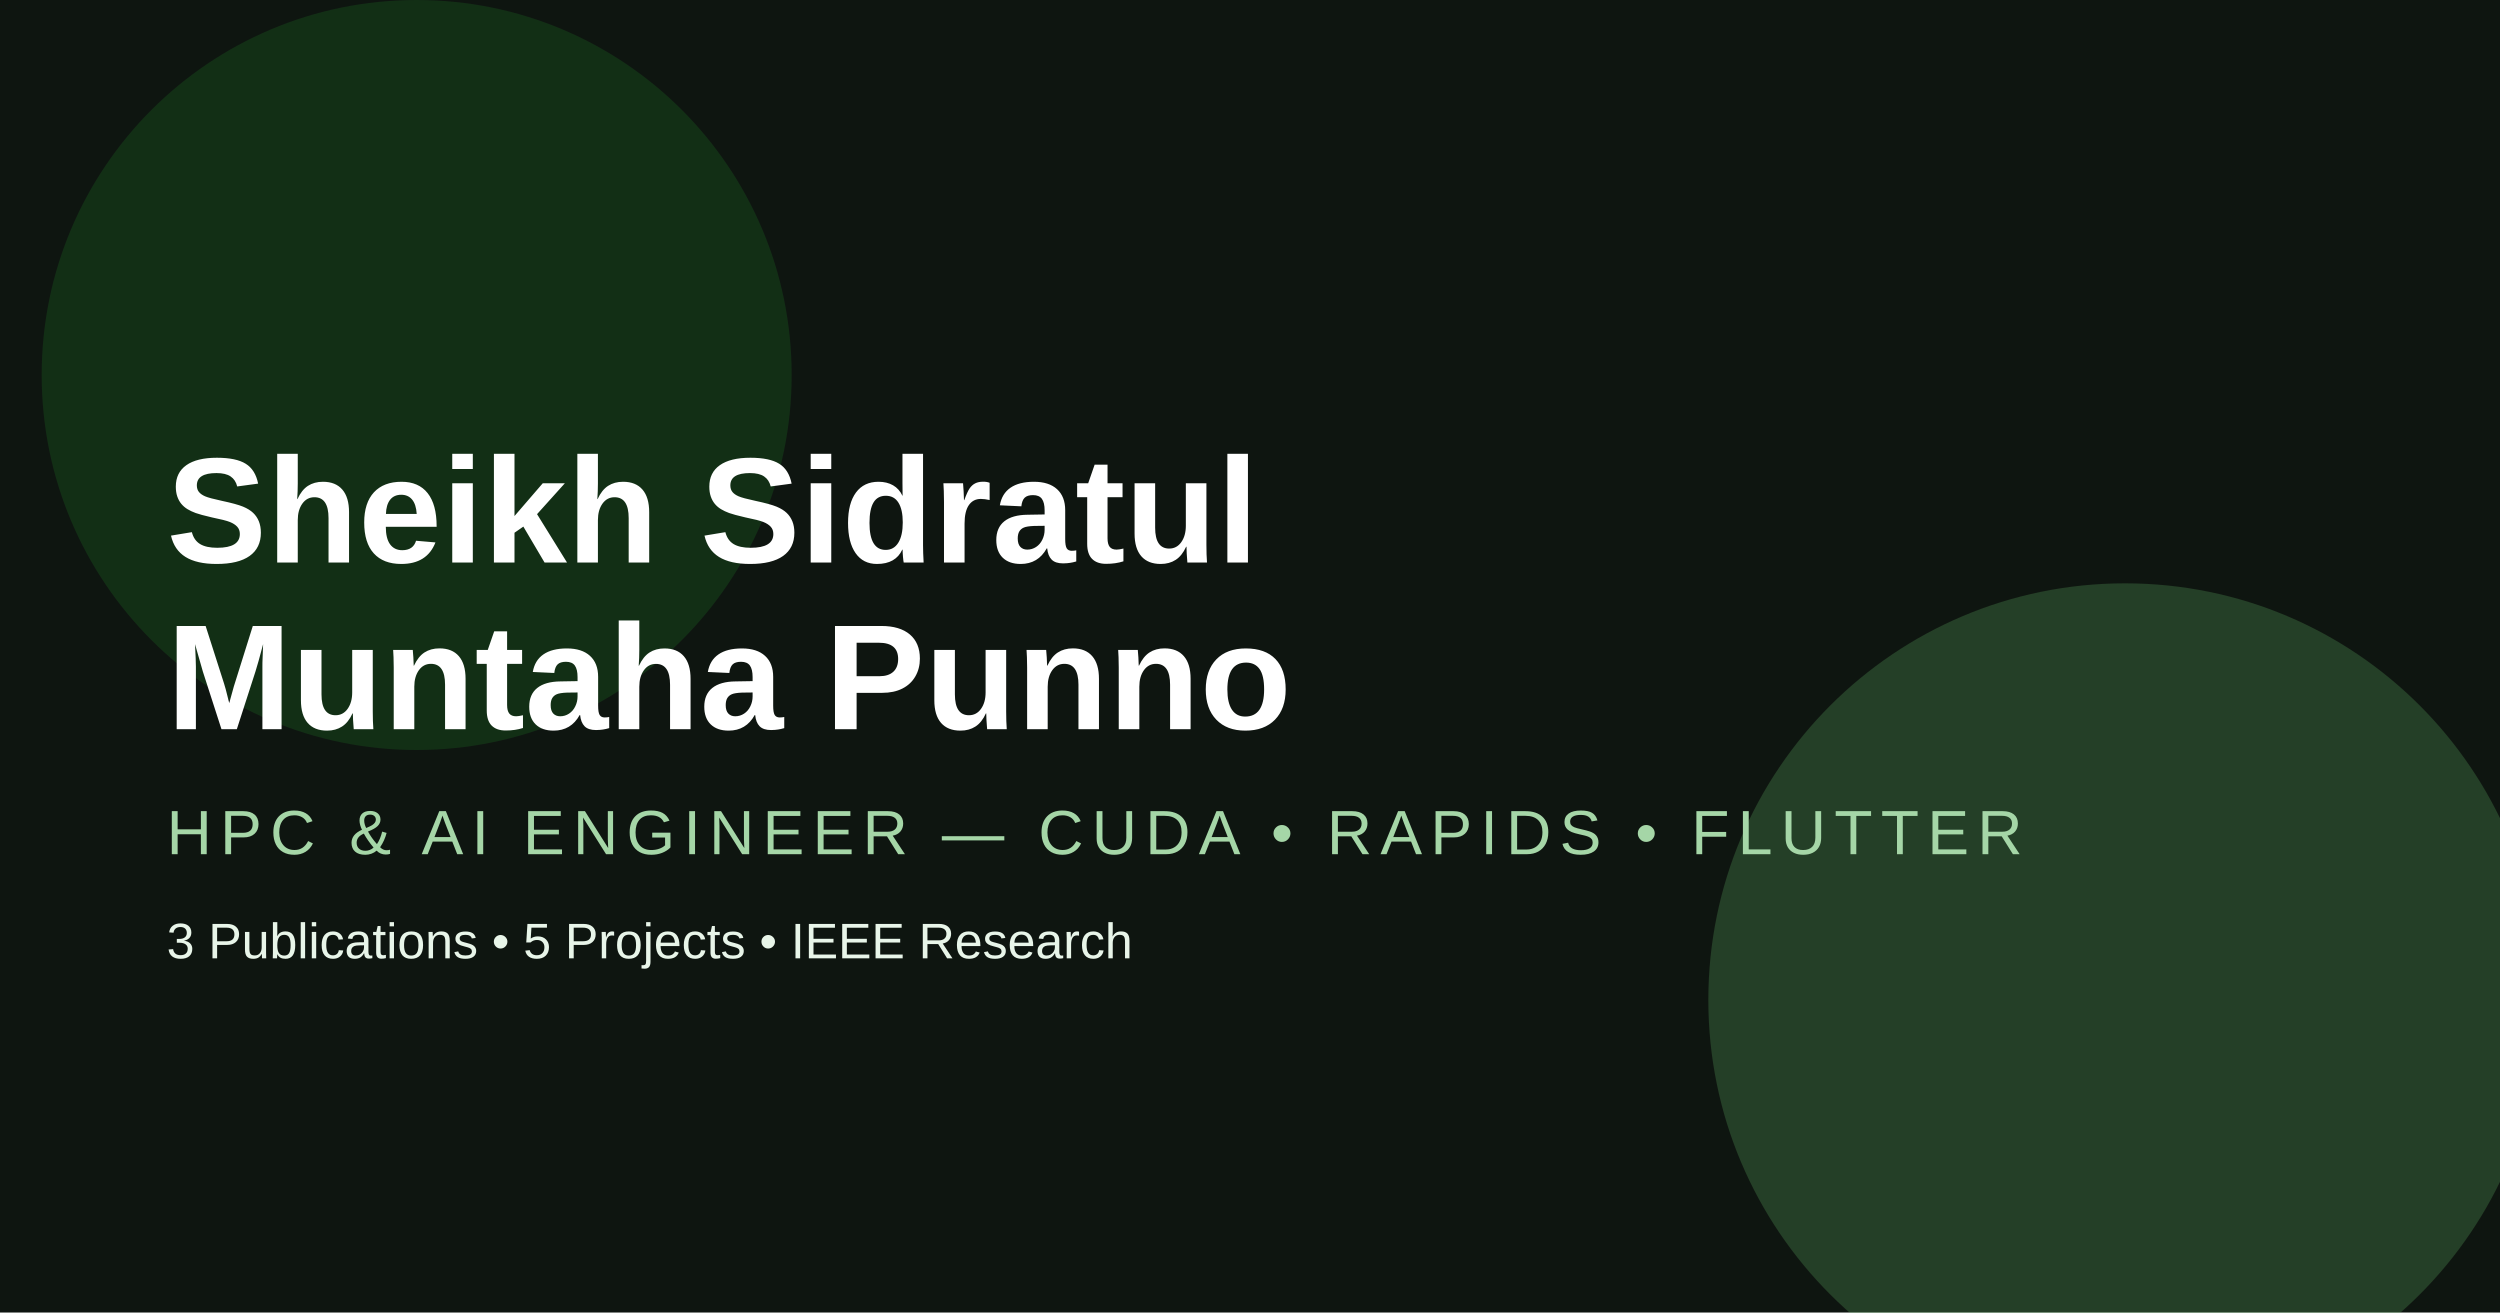
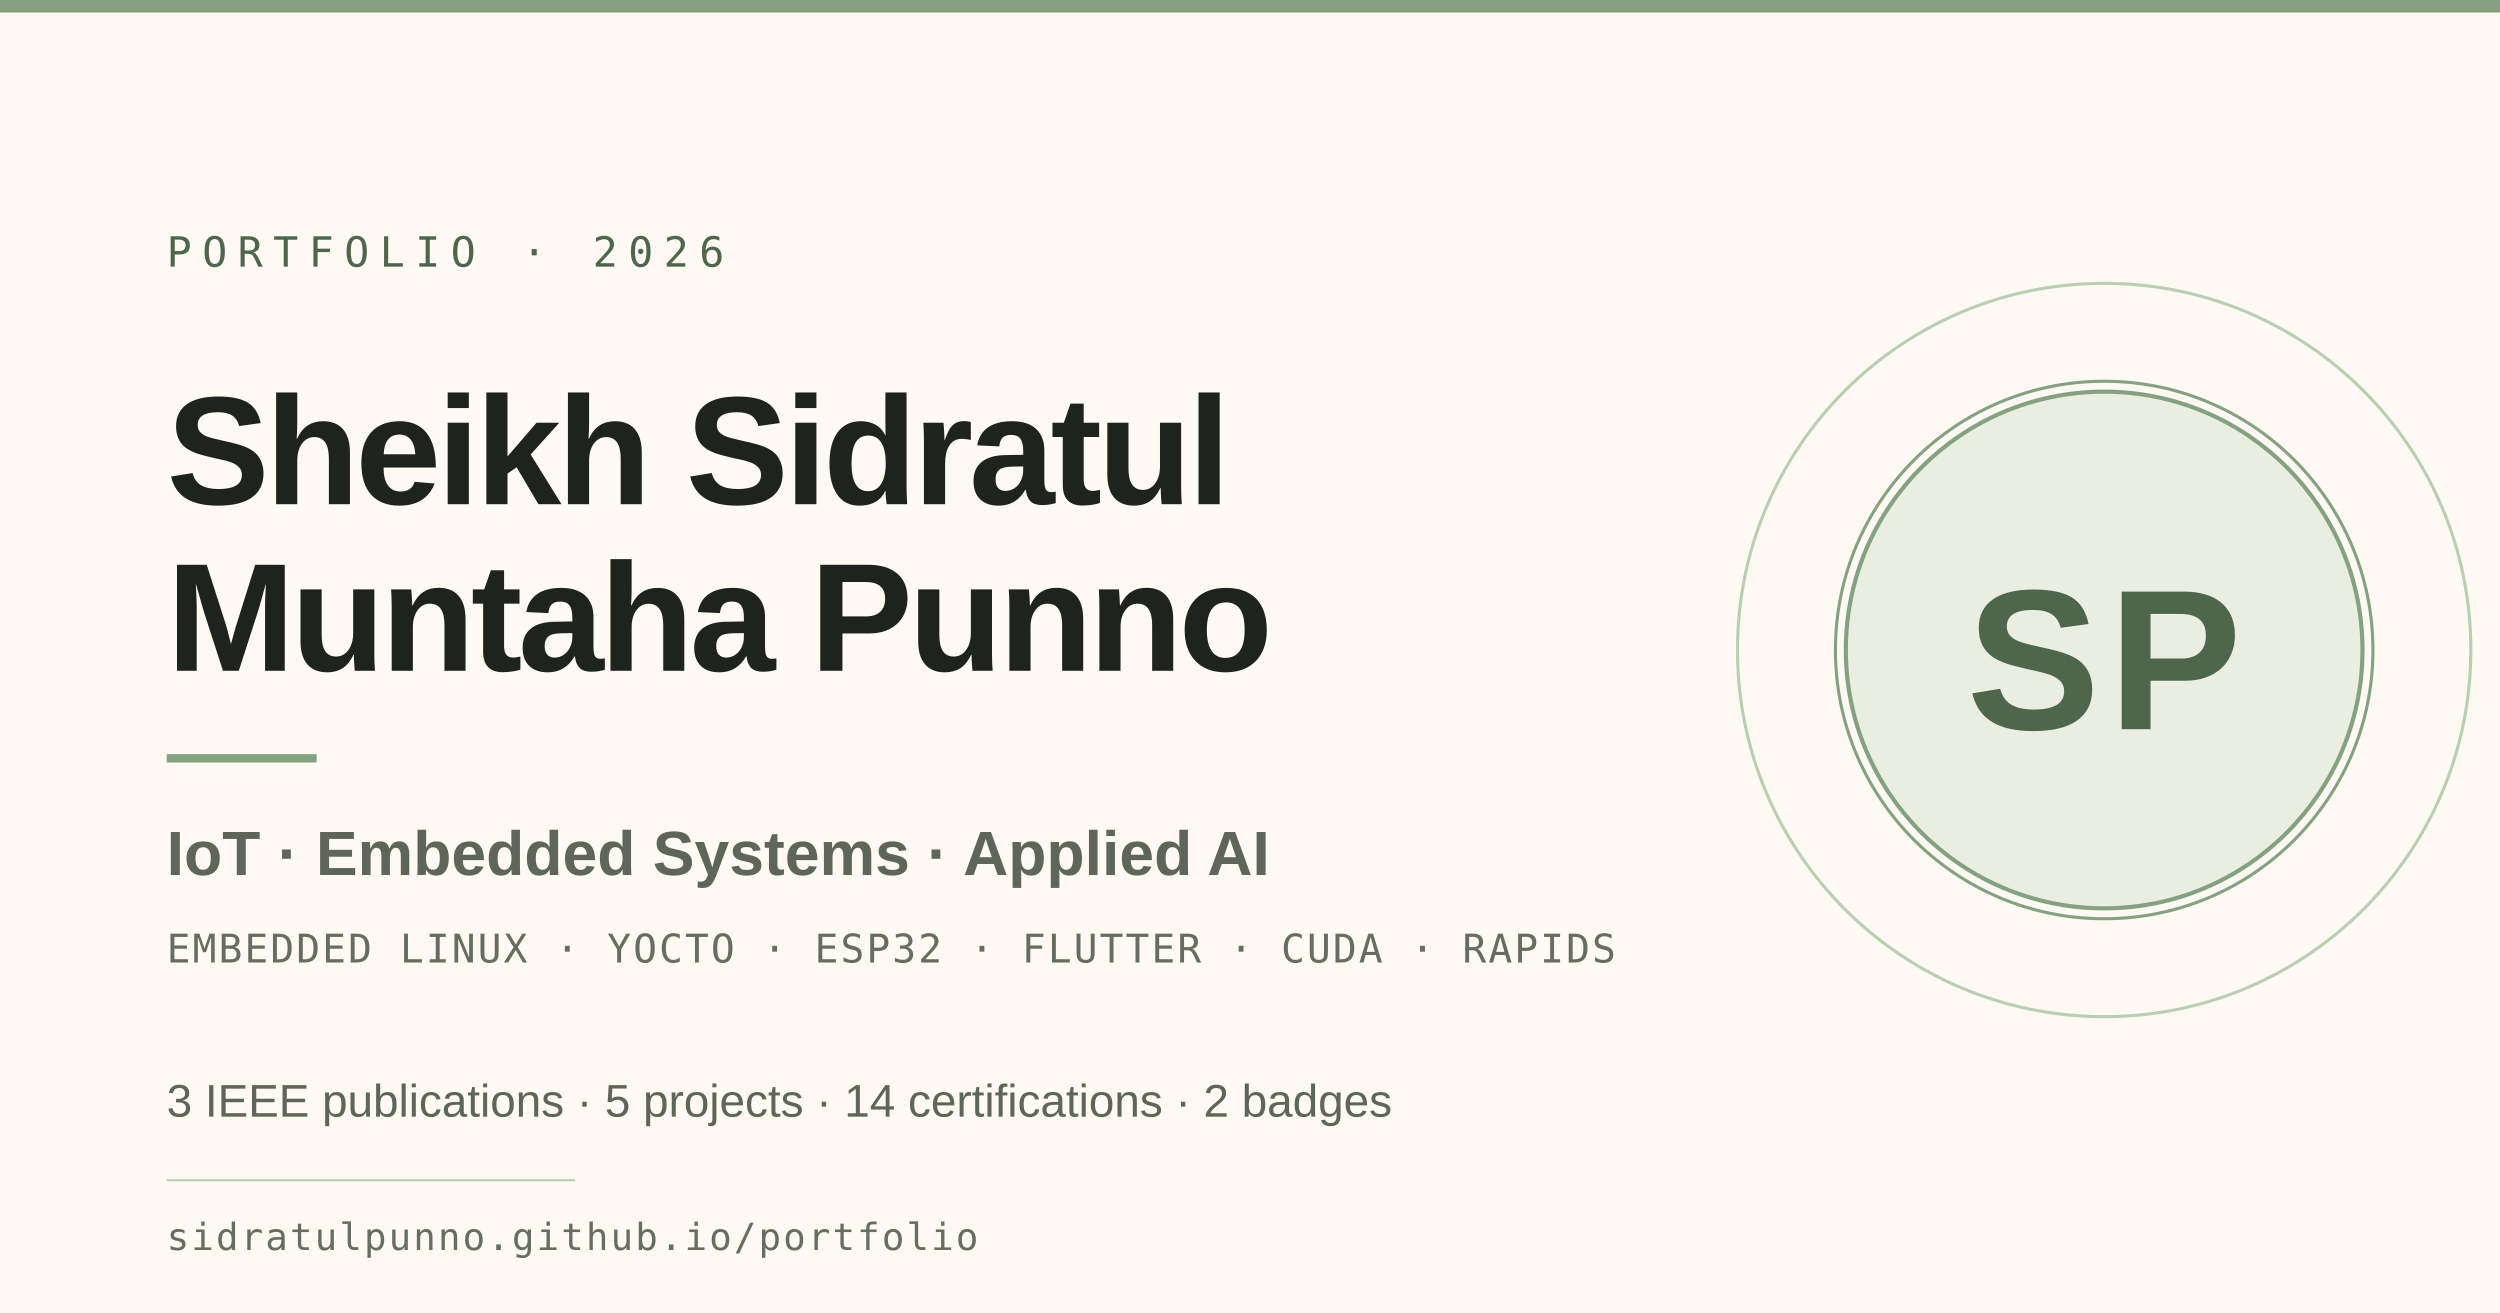
- <svg xmlns="http://www.w3.org/2000/svg" width="1200" height="630" role="img" aria-label="Sheikh Sidratul Muntaha Punno — HPC and AI Engineer">
-   <rect width="1200" height="630" fill="#0E1510" />
-   <circle cx="200" cy="180" r="180" fill="#1B5E20" opacity="0.35" />
-   <circle cx="1020" cy="480" r="200" fill="#66BB6A" opacity="0.25" />
-   <text x="80" y="270" font-family="system-ui, Arial, sans-serif" font-size="72" font-weight="800" fill="#FFFFFF">Sheikh Sidratul</text>
-   <text x="80" y="350" font-family="system-ui, Arial, sans-serif" font-size="72" font-weight="800" fill="#FFFFFF">Muntaha Punno</text>
-   <text x="80" y="410" font-family="system-ui, Arial, sans-serif" font-size="30" letter-spacing="4" fill="#A5D6A7">HPC &amp; AI ENGINEER — CUDA • RAPIDS • FLUTTER</text>
-   <text x="80" y="460" font-family="system-ui, Arial, sans-serif" font-size="24" fill="#E8F5E9">3 Publications • 5 Projects • IEEE Research</text>
+ <svg xmlns="http://www.w3.org/2000/svg" width="1200" height="630" viewBox="0 0 1200 630" role="img" aria-label="Sheikh Sidratul Muntaha Punno — IoT, Embedded Systems and AI Engineer">
+   <rect width="1200" height="630" fill="#fefaf3" />
+   <rect width="1200" height="6" fill="#84a282" />
+   <circle cx="1010" cy="312" r="176" fill="none" stroke="#b8cfb3" stroke-width="1.5" />
+   <circle cx="1010" cy="312" r="129" fill="none" stroke="#84a282" stroke-width="1.5" />
+   <circle cx="1010" cy="312" r="124" fill="#b8cfb3" fill-opacity="0.28" stroke="#84a282" stroke-width="2" />
+   <text x="1010" y="350" text-anchor="middle" font-family="system-ui, Arial, sans-serif" font-size="96" font-weight="800" fill="#4e664c" letter-spacing="4">SP</text>
+   <text x="80" y="128" font-family="ui-monospace, Consolas, monospace" font-size="20" letter-spacing="5" fill="#4e664c">PORTFOLIO · 2026</text>
+   <text x="80" y="242" font-family="system-ui, Arial, sans-serif" font-size="74" font-weight="800" fill="#1e231d" letter-spacing="-2">Sheikh Sidratul</text>
+   <text x="80" y="322" font-family="system-ui, Arial, sans-serif" font-size="74" font-weight="800" fill="#1e231d" letter-spacing="-2">Muntaha Punno</text>
+   <rect x="80" y="362" width="72" height="4" fill="#84a282" />
+   <text x="80" y="420" font-family="system-ui, Arial, sans-serif" font-size="30" font-weight="600" fill="#5d6659">IoT · Embedded Systems · Applied AI</text>
+   <text x="80" y="462" font-family="ui-monospace, Consolas, monospace" font-size="19" letter-spacing="1" fill="#666e61">EMBEDDED LINUX · YOCTO · ESP32 · FLUTTER · CUDA · RAPIDS</text>
+   <text x="80" y="536" font-family="system-ui, Arial, sans-serif" font-size="22" fill="#5d6659">3 IEEE publications · 5 projects · 14 certifications · 2 badges</text>
+   <rect x="80" y="566" width="196" height="1" fill="#b8cfb3" />
+   <text x="80" y="600" font-family="ui-monospace, Consolas, monospace" font-size="18" letter-spacing="1" fill="#666e61">sidratulpunno.github.io/portfolio</text>
</svg>
